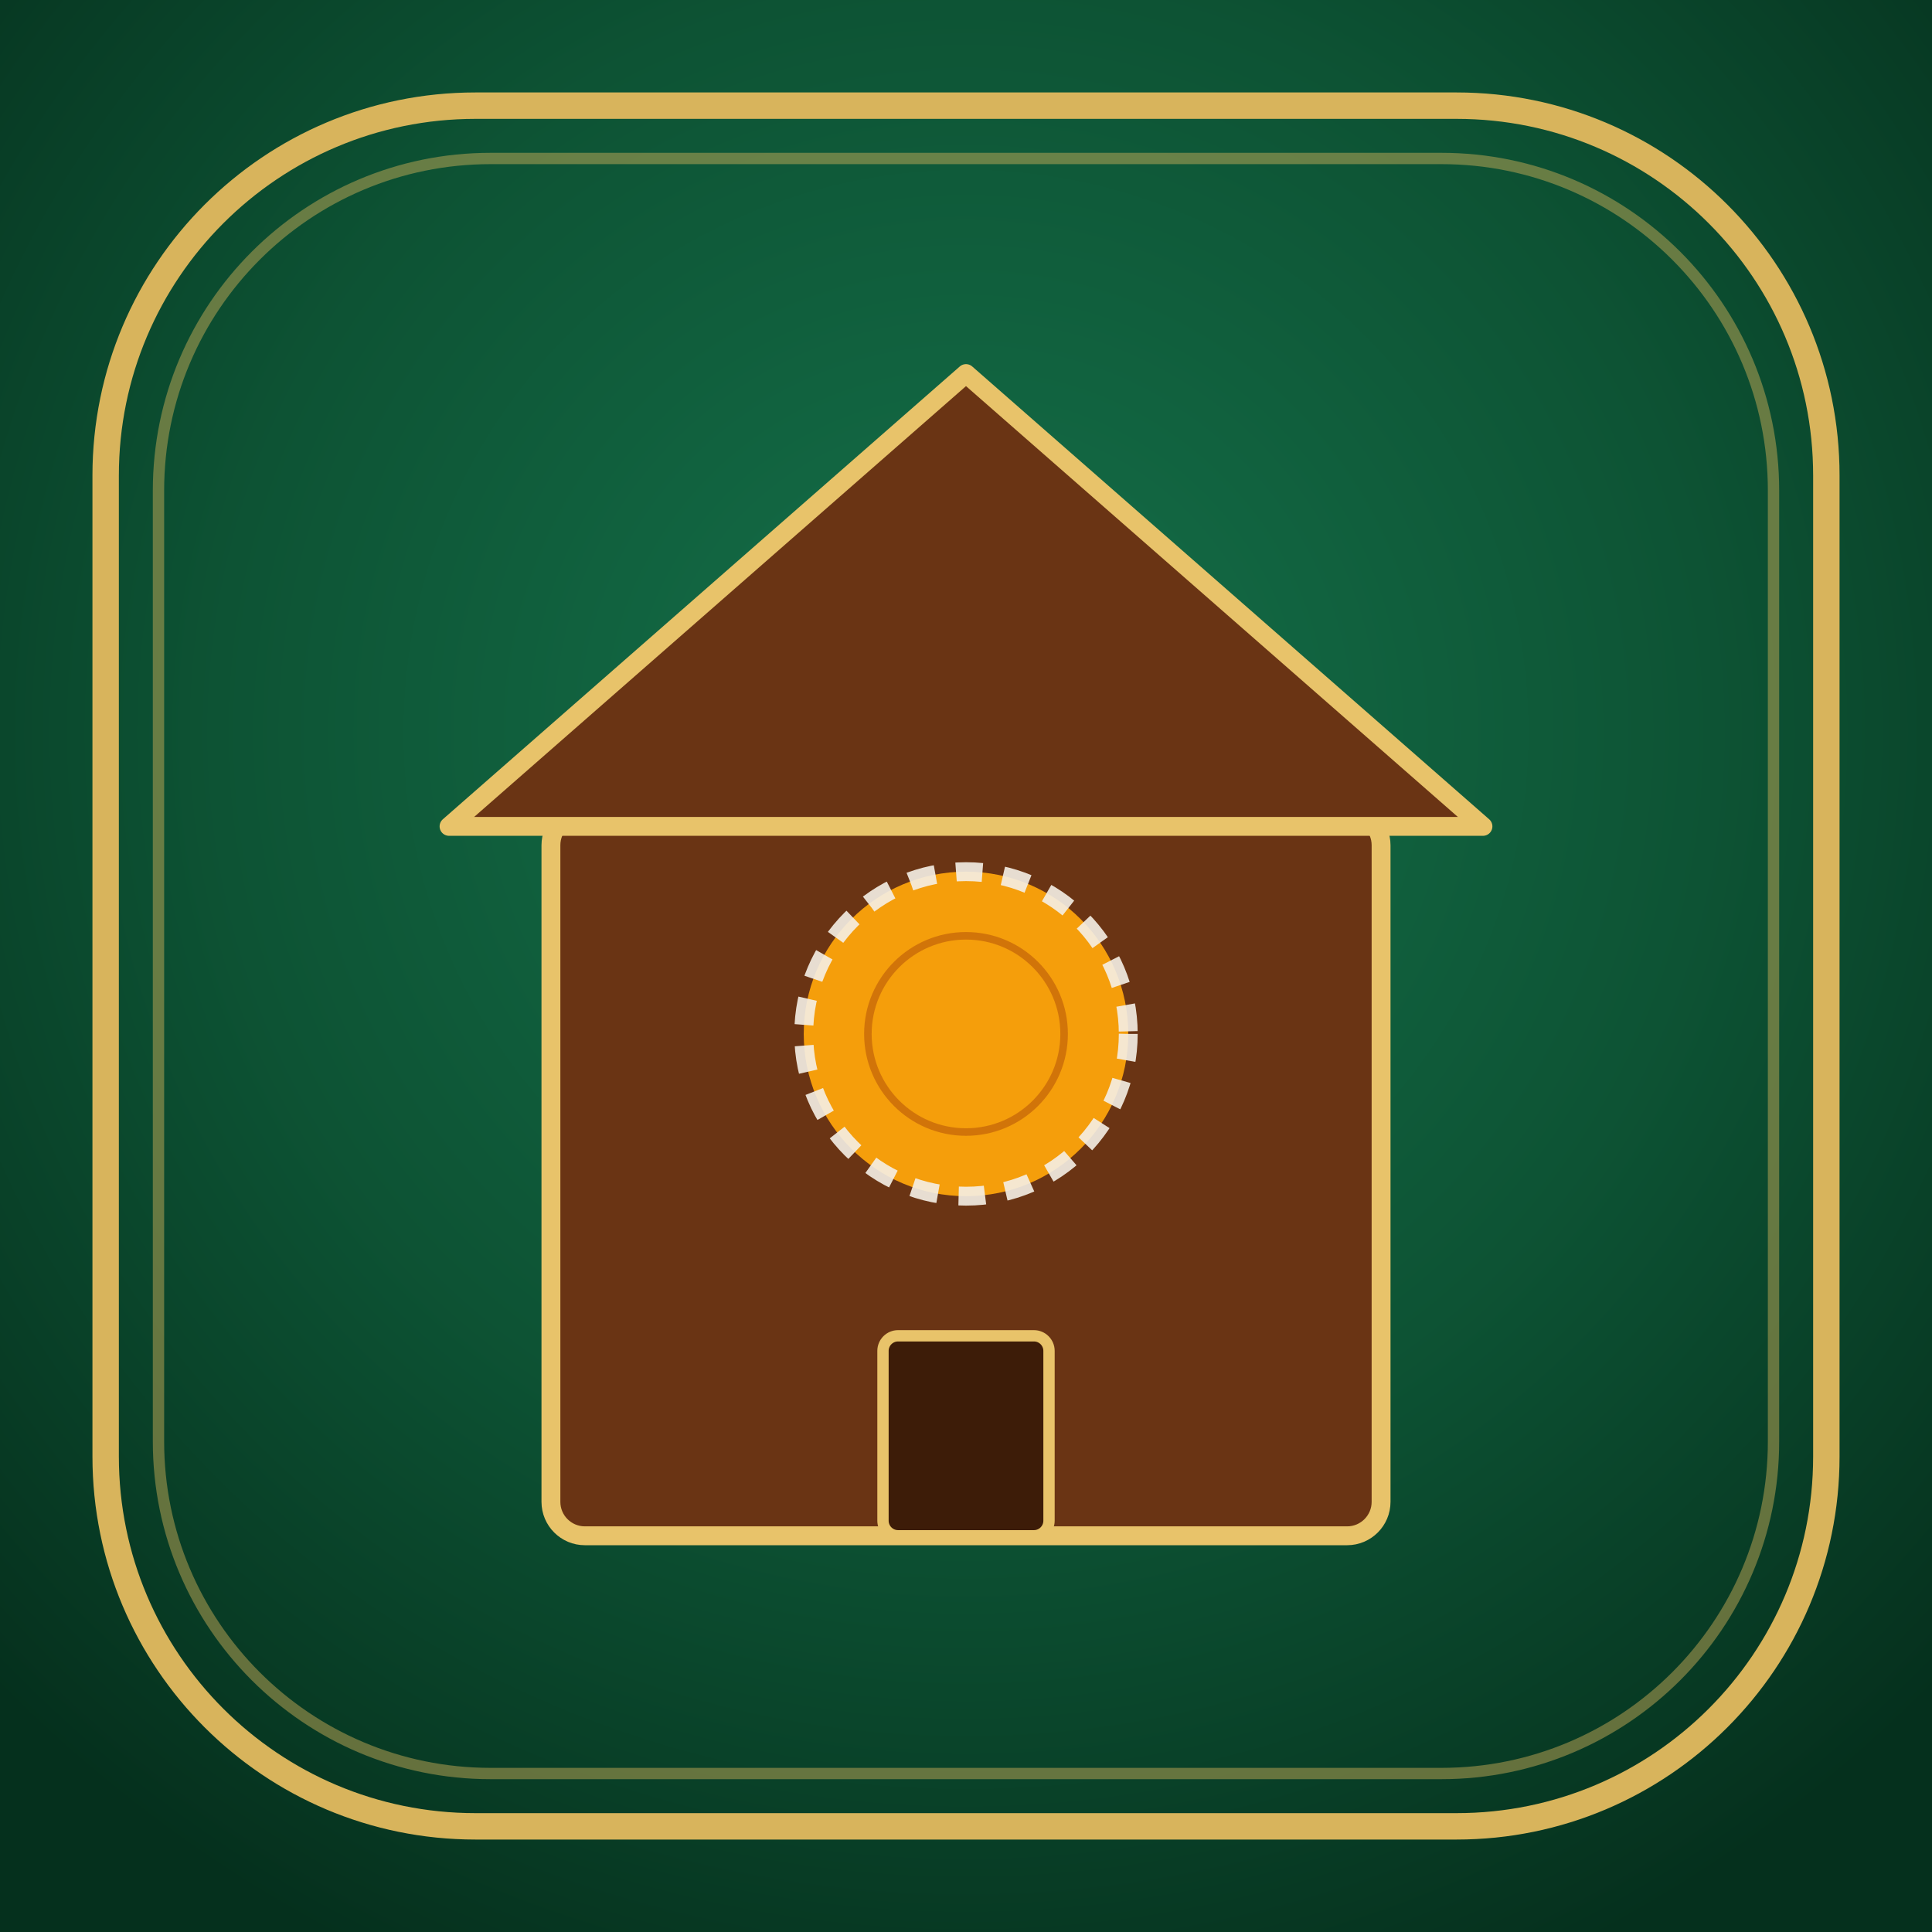
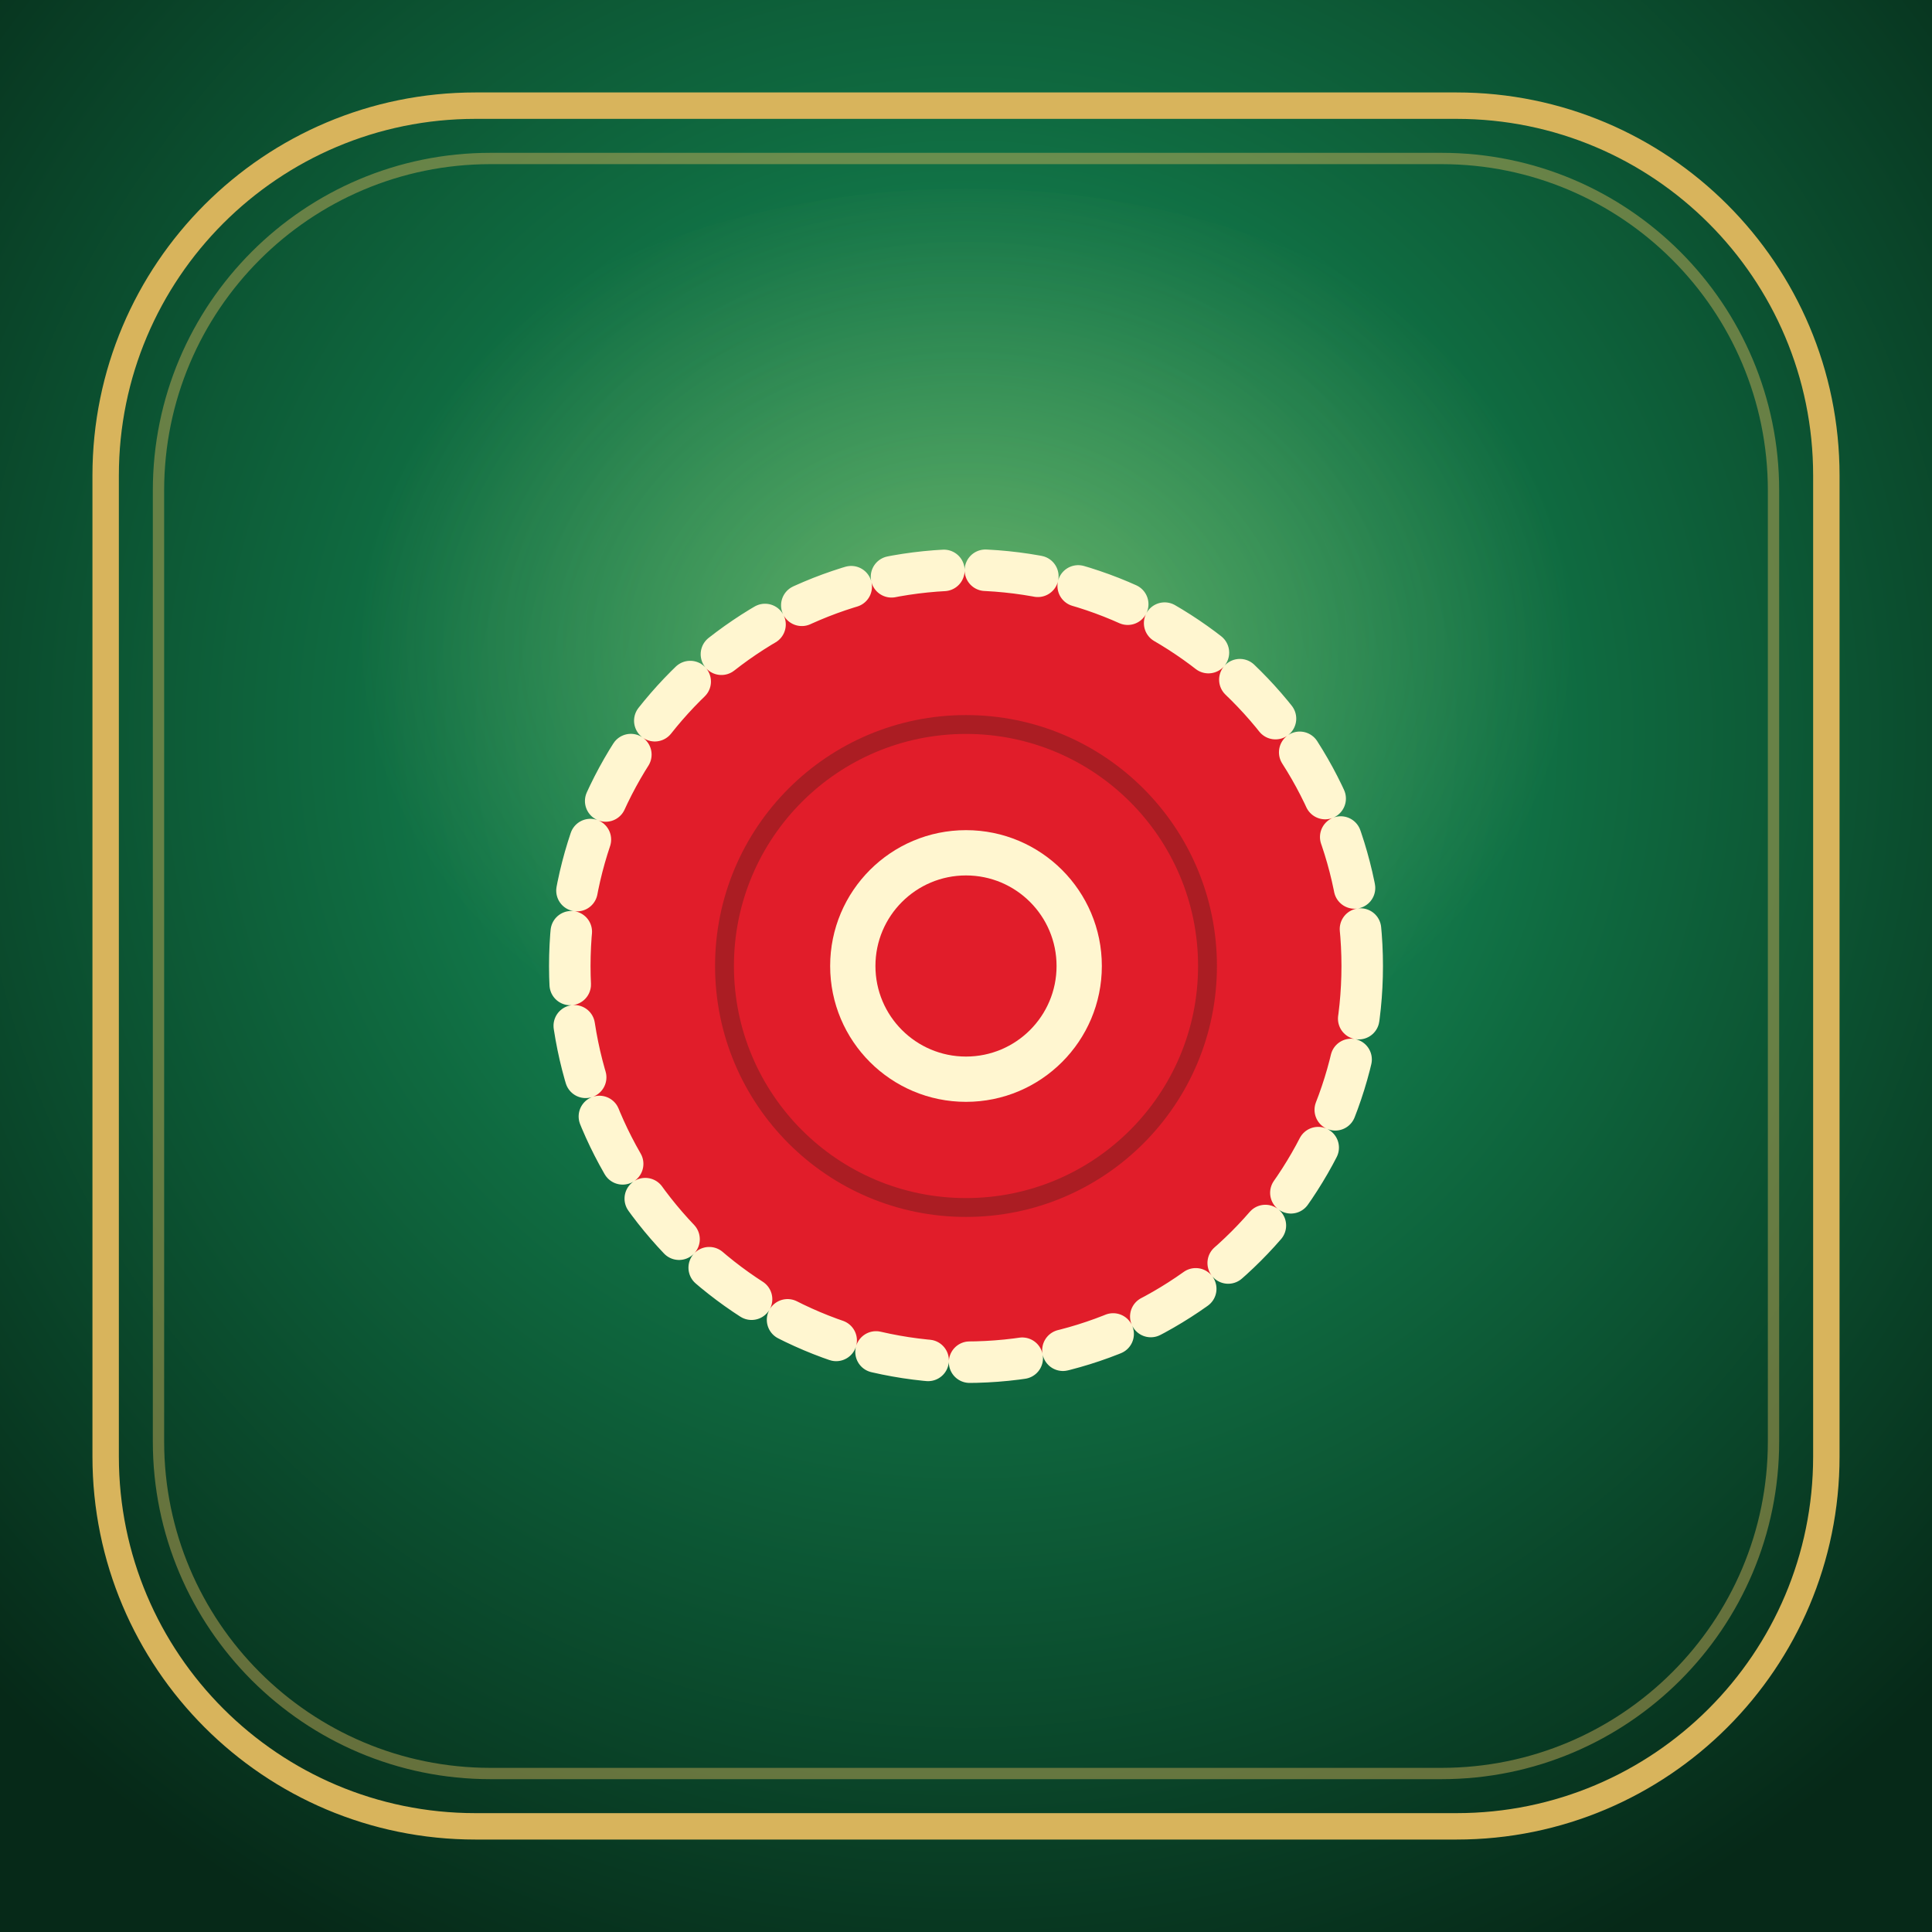
<svg xmlns="http://www.w3.org/2000/svg" width="1024" height="1024" viewBox="0 0 1024 1024" role="img" aria-label="Poker Party Dealer's Choice">
  <defs>
    <radialGradient id="felt" cx="50%" cy="38%" r="70%">
-       <stop offset="0%" stop-color="#15714a" />
-       <stop offset="55%" stop-color="#0d5334" />
-       <stop offset="100%" stop-color="#05301d" />
+       <stop offset="0%" stop-color="#1fa86c" />
+       <stop offset="46%" stop-color="#0f6a40" />
+       <stop offset="100%" stop-color="#062918" />
+     </radialGradient>
+     <radialGradient id="glow" cx="50%" cy="40%" r="42%">
+       <stop offset="0%" stop-color="#ffd66e" stop-opacity="0.32" />
+       <stop offset="100%" stop-color="#ffd66e" stop-opacity="0" />
    </radialGradient>
  </defs>
  <rect width="1024" height="1024" fill="url(#felt)" />
+   <ellipse cx="512" cy="400" rx="380" ry="300" fill="url(#glow)" />
  <rect x="56" y="56" width="912" height="912" rx="196" fill="none" stroke="#d8b45c" stroke-width="14" />
  <rect x="84" y="84" width="856" height="856" rx="176" fill="none" stroke="#d8b45c" stroke-opacity="0.45" stroke-width="6" />
-   <rect x="292" y="430" width="440" height="384" rx="18" fill="#6a3414" stroke="#e8c36a" stroke-width="10" />
-   <polygon points="512,198 238,438 786,438" fill="#6a3414" stroke="#e8c36a" stroke-width="10" stroke-linejoin="round" />
-   <rect x="468" y="708" width="88" height="106" rx="8" fill="#3d1c08" stroke="#e8c36a" stroke-width="6" />
-   <g transform="translate(512, 548)">
-     <circle r="86" fill="#f59e0b" />
-     <circle r="86" fill="none" stroke="#f5f0e6" stroke-width="10" stroke-dasharray="14 11" stroke-opacity="0.9" />
-     <circle r="52" fill="none" stroke="#b45309" stroke-width="4" stroke-opacity="0.55" />
+   <g transform="translate(512, 512)">
+     <circle r="210" fill="#e11d2a" />
+     <circle r="210" fill="none" stroke="#fff6d0" stroke-width="22" stroke-dasharray="28 22" stroke-linecap="round" />
+     <circle r="128" fill="none" stroke="#7f1d1d" stroke-width="10" stroke-opacity="0.55" />
+     <circle r="72" fill="#fff6d0" />
+     <circle r="48" fill="#e11d2a" />
  </g>
</svg>
